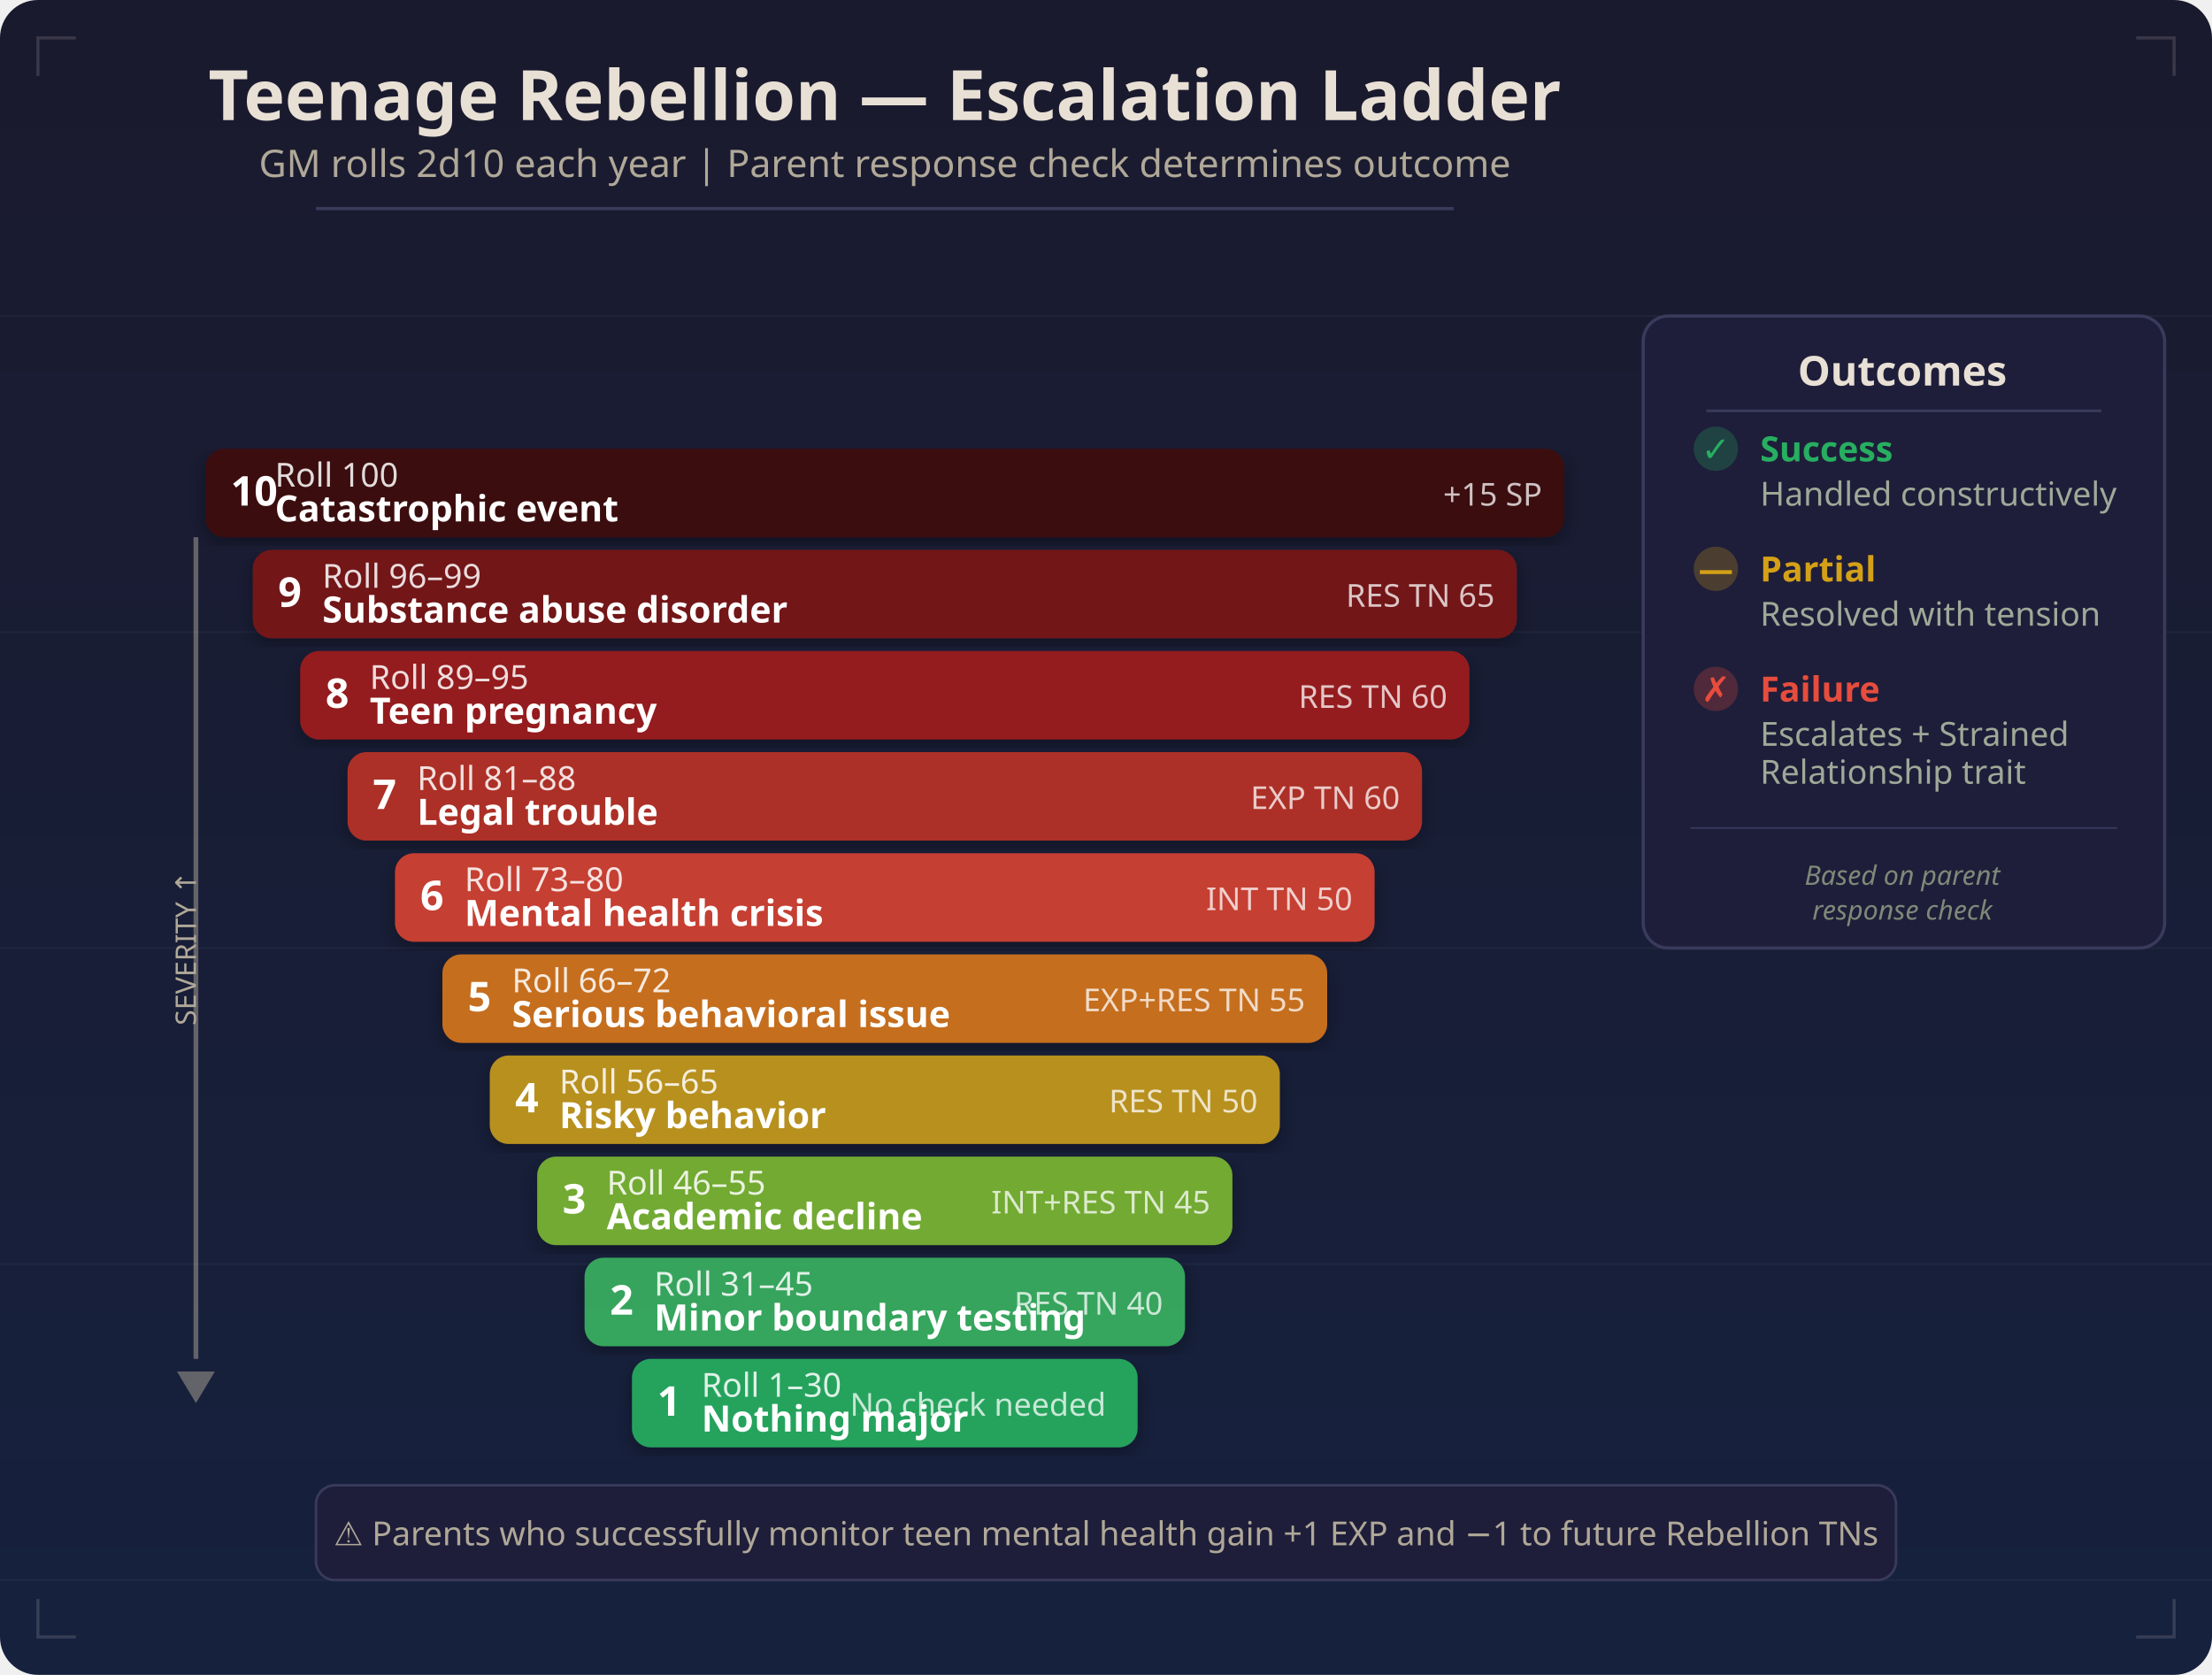
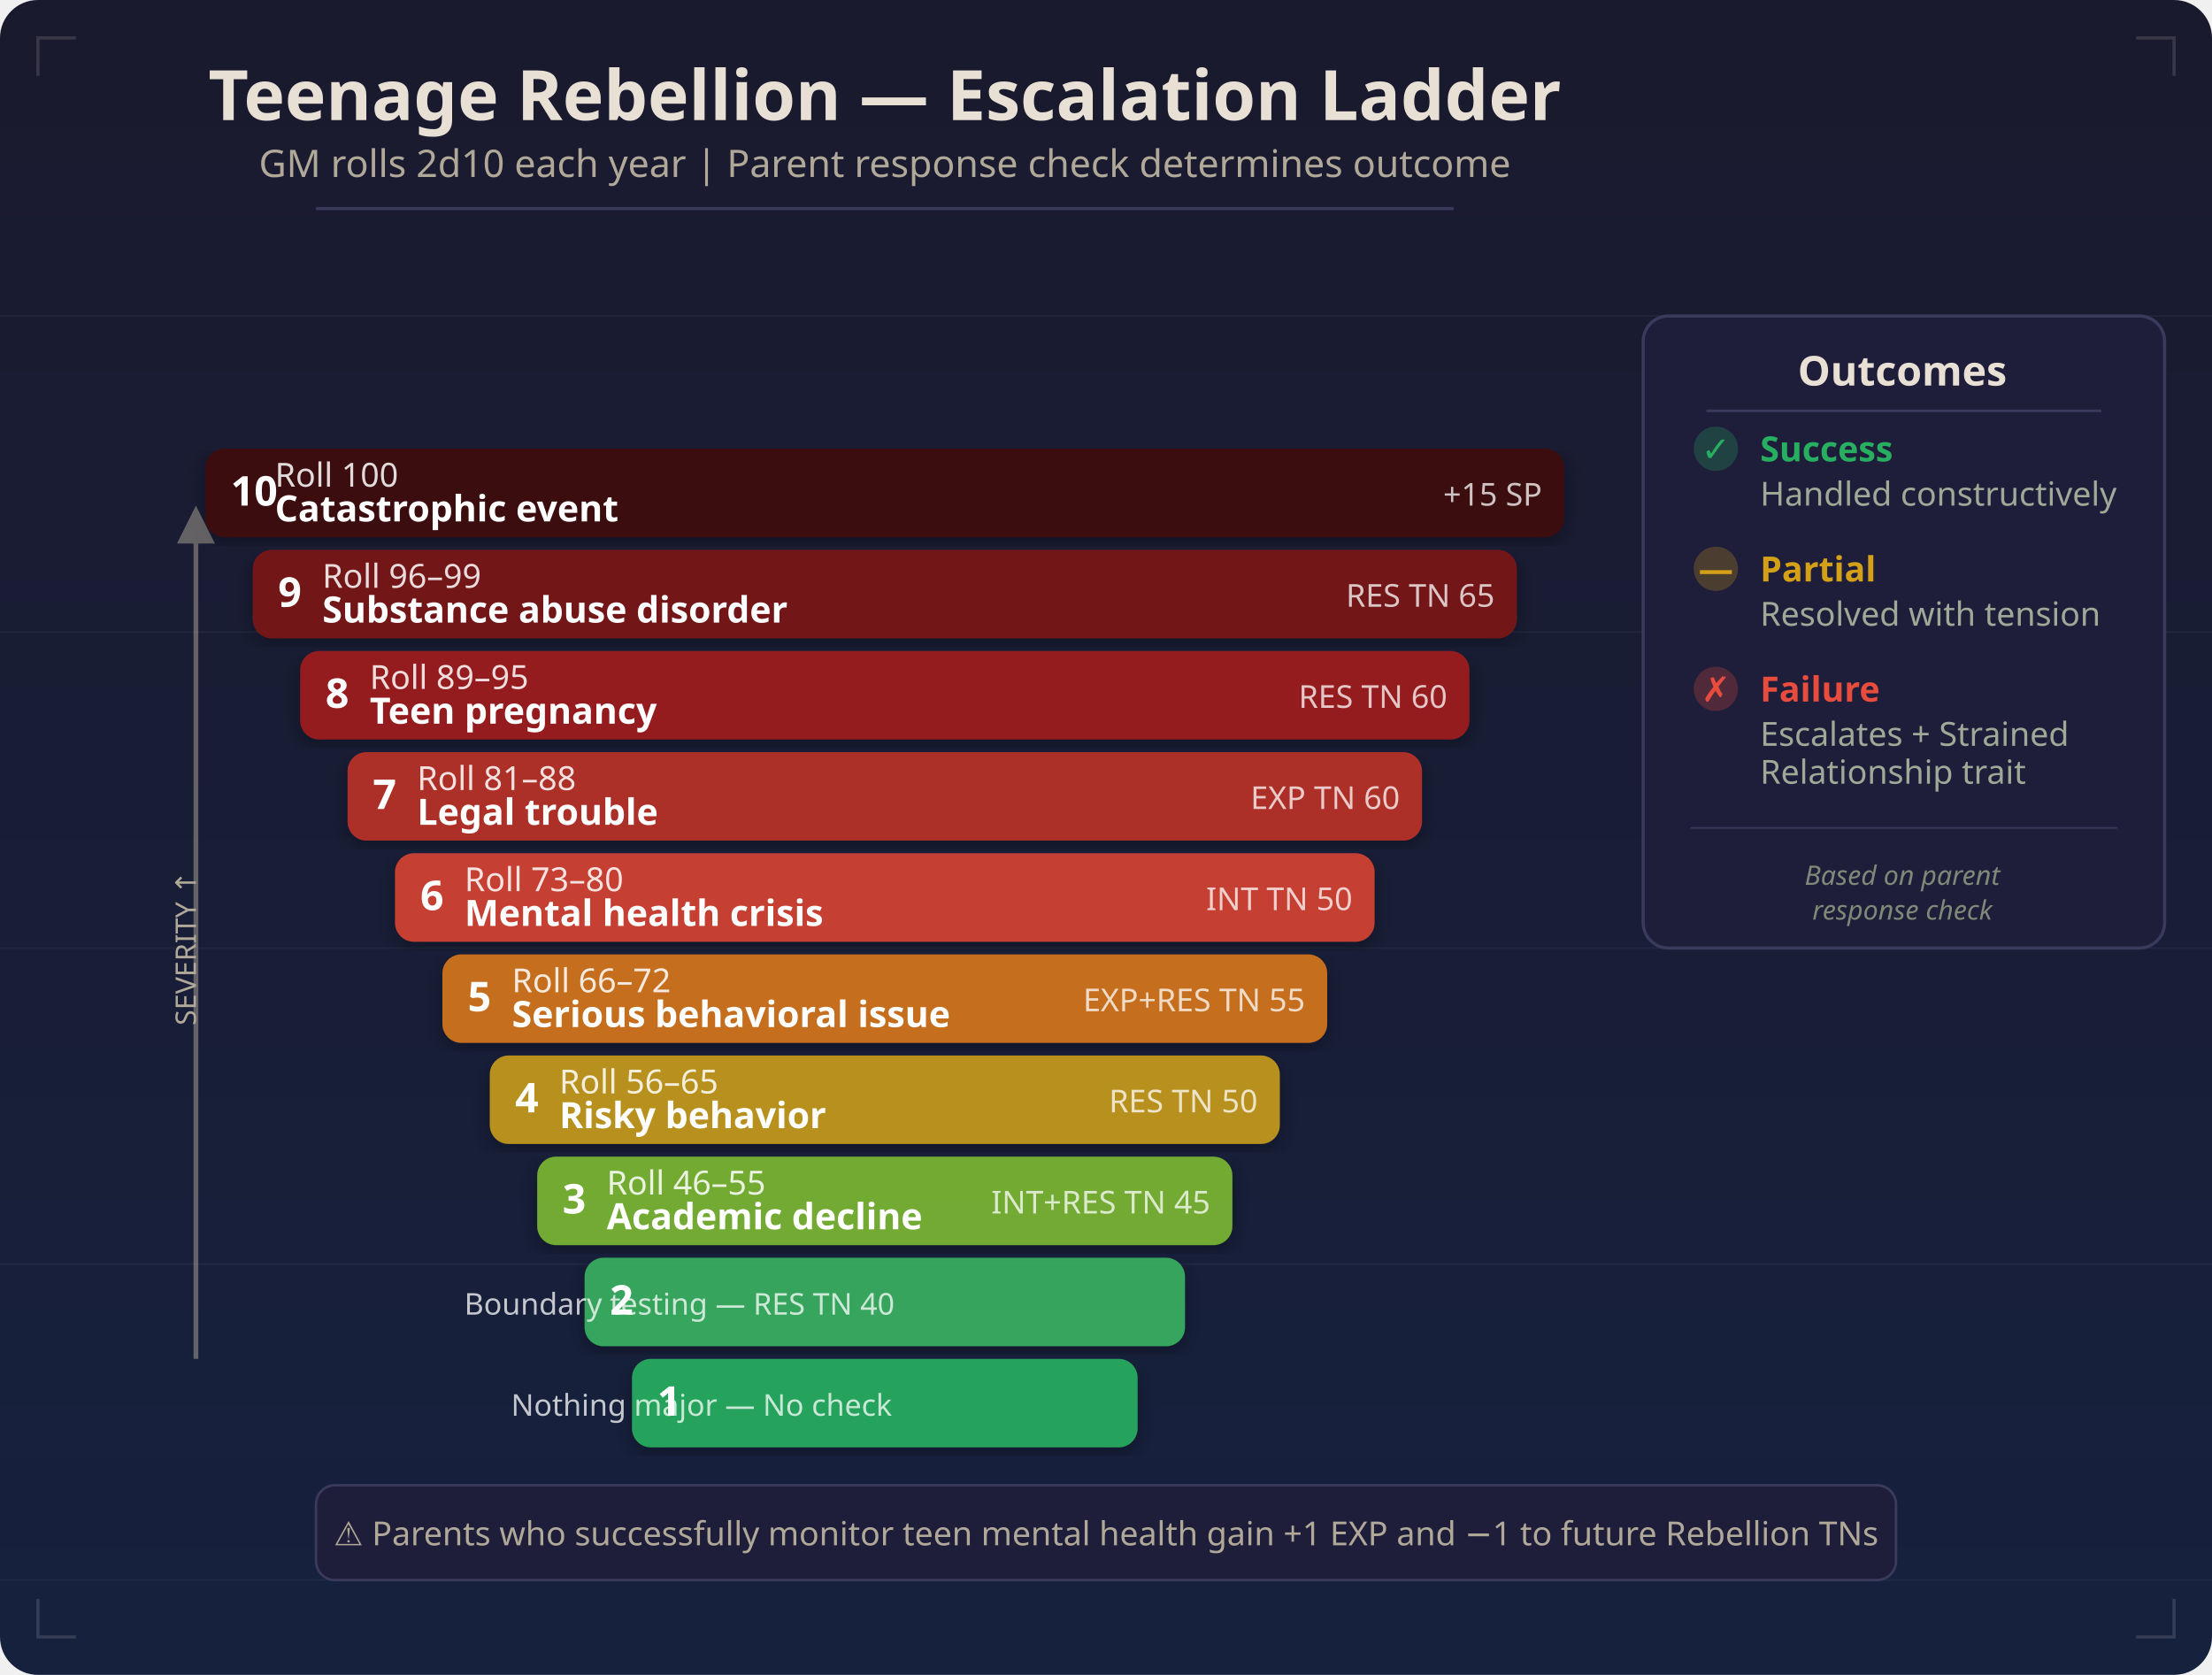
<svg xmlns="http://www.w3.org/2000/svg" viewBox="0 0 700 530" width="700" height="530">
  <defs>
    <style>
      text { font-family: system-ui, sans-serif; }
      .title { font-size: 22px; font-weight: 700; fill: #e8e0d4; }
      .subtitle { font-size: 12px; fill: #b0a898; }
      .level-num { font-size: 13px; font-weight: 700; fill: #fff; }
      .level-desc { font-size: 11.5px; font-weight: 600; fill: #fff; }
      .level-roll { font-size: 10.5px; fill: rgba(255,255,255,0.85); }
      .level-check { font-size: 10px; fill: rgba(255,255,255,0.75); }
+       .level-check-narrow { font-size: 9.5px; fill: rgba(255,255,255,0.75); }
      .outcome-label { font-size: 11px; font-weight: 600; }
      .outcome-text { font-size: 10.5px; }
      .footer { font-size: 10px; fill: #b0a898; }
    </style>
    <linearGradient id="bg" x1="0" y1="0" x2="0" y2="1">
      <stop offset="0%" stop-color="#1a1a2e" />
      <stop offset="100%" stop-color="#16213e" />
    </linearGradient>
    <filter id="shadow" x="-5%" y="-5%" width="110%" height="115%">
      <feDropShadow dx="0" dy="2" stdDeviation="3" flood-color="#000" flood-opacity="0.35" />
-     </filter>
-     <filter id="glow" x="-10%" y="-10%" width="120%" height="120%">
-       <feGaussianBlur stdDeviation="4" result="blur" />
-       <feMerge>
-         <feMergeNode in="blur" />
-         <feMergeNode in="SourceGraphic" />
-       </feMerge>
    </filter>
  </defs>
  <rect width="700" height="530" rx="12" fill="url(#bg)" />
  <g opacity="0.04" stroke="#fff" stroke-width="0.5">
    <line x1="0" y1="100" x2="700" y2="100" />
    <line x1="0" y1="200" x2="700" y2="200" />
    <line x1="0" y1="300" x2="700" y2="300" />
    <line x1="0" y1="400" x2="700" y2="400" />
    <line x1="0" y1="500" x2="700" y2="500" />
  </g>
  <text x="280" y="38" text-anchor="middle" class="title">Teenage Rebellion — Escalation Ladder</text>
  <text x="280" y="56" text-anchor="middle" class="subtitle">GM rolls 2d10 each year  |  Parent response check determines outcome</text>
  <line x1="100" y1="66" x2="460" y2="66" stroke="#3a3a5c" stroke-width="1" />
  <rect x="200" y="430" width="160" height="28" rx="6" fill="#27ae60" filter="url(#shadow)" opacity="0.92" />
  <text x="208" y="448" class="level-num">1</text>
-   <text x="222" y="442" class="level-roll">Roll 1–30</text>
-   <text x="222" y="453" class="level-desc">Nothing major</text>
-   <text x="350" y="448" class="level-check" text-anchor="end">No check needed</text>
+   <text x="222" y="448" class="level-check-narrow" text-anchor="middle">Nothing major — No check</text>
  <rect x="185" y="398" width="190" height="28" rx="6" fill="#38b060" filter="url(#shadow)" opacity="0.92" />
  <text x="193" y="416" class="level-num">2</text>
-   <text x="207" y="410" class="level-roll">Roll 31–45</text>
-   <text x="207" y="421" class="level-desc">Minor boundary testing</text>
-   <text x="368" y="416" class="level-check" text-anchor="end">RES TN 40</text>
+   <text x="215" y="416" class="level-check-narrow" text-anchor="middle">Boundary testing — RES TN 40</text>
  <rect x="170" y="366" width="220" height="28" rx="6" fill="#7ab630" filter="url(#shadow)" opacity="0.92" />
  <text x="178" y="384" class="level-num">3</text>
  <text x="192" y="378" class="level-roll">Roll 46–55</text>
  <text x="192" y="389" class="level-desc">Academic decline</text>
  <text x="383" y="384" class="level-check" text-anchor="end">INT+RES TN 45</text>
  <rect x="155" y="334" width="250" height="28" rx="6" fill="#c49a1a" filter="url(#shadow)" opacity="0.92" />
  <text x="163" y="352" class="level-num">4</text>
  <text x="177" y="346" class="level-roll">Roll 56–65</text>
  <text x="177" y="357" class="level-desc">Risky behavior</text>
  <text x="398" y="352" class="level-check" text-anchor="end">RES TN 50</text>
  <rect x="140" y="302" width="280" height="28" rx="6" fill="#d4751e" filter="url(#shadow)" opacity="0.92" />
  <text x="148" y="320" class="level-num">5</text>
  <text x="162" y="314" class="level-roll">Roll 66–72</text>
  <text x="162" y="325" class="level-desc">Serious behavioral issue</text>
  <text x="413" y="320" class="level-check" text-anchor="end">EXP+RES TN 55</text>
  <rect x="125" y="270" width="310" height="28" rx="6" fill="#d44330" filter="url(#shadow)" opacity="0.92" />
  <text x="133" y="288" class="level-num">6</text>
  <text x="147" y="282" class="level-roll">Roll 73–80</text>
  <text x="147" y="293" class="level-desc">Mental health crisis</text>
  <text x="428" y="288" class="level-check" text-anchor="end">INT TN 50</text>
  <rect x="110" y="238" width="340" height="28" rx="6" fill="#b83228" filter="url(#shadow)" opacity="0.92" />
  <text x="118" y="256" class="level-num">7</text>
  <text x="132" y="250" class="level-roll">Roll 81–88</text>
  <text x="132" y="261" class="level-desc">Legal trouble</text>
  <text x="443" y="256" class="level-check" text-anchor="end">EXP TN 60</text>
  <rect x="95" y="206" width="370" height="28" rx="6" fill="#9e1e1e" filter="url(#shadow)" opacity="0.92" />
  <text x="103" y="224" class="level-num">8</text>
  <text x="117" y="218" class="level-roll">Roll 89–95</text>
  <text x="117" y="229" class="level-desc">Teen pregnancy</text>
  <text x="458" y="224" class="level-check" text-anchor="end">RES TN 60</text>
  <rect x="80" y="174" width="400" height="28" rx="6" fill="#7a1515" filter="url(#shadow)" opacity="0.92" />
  <text x="88" y="192" class="level-num">9</text>
  <text x="102" y="186" class="level-roll">Roll 96–99</text>
  <text x="102" y="197" class="level-desc">Substance abuse disorder</text>
  <text x="473" y="192" class="level-check" text-anchor="end">RES TN 65</text>
  <rect x="65" y="142" width="430" height="28" rx="6" fill="#3d0c0c" filter="url(#shadow)" opacity="0.95" />
  <text x="73" y="160" class="level-num">10</text>
  <text x="87" y="154" class="level-roll">Roll 100</text>
  <text x="87" y="165" class="level-desc">Catastrophic event</text>
  <text x="488" y="160" class="level-check" text-anchor="end">+15 SP</text>
  <g opacity="0.5" stroke="#b0a898" stroke-width="1.5" fill="none">
-     <path d="M 62 170 L 62 430" />
-     <polygon points="56,434 62,444 68,434" fill="#b0a898" stroke="none" />
+     <path d="M 62 430 L 62 170" />
+     <polygon points="62,160 56,172 68,172" fill="#b0a898" stroke="none" />
  </g>
  <text x="62" y="300" text-anchor="middle" font-size="9" fill="#b0a898" transform="rotate(-90,62,300)">SEVERITY ↑</text>
  <g transform="translate(520, 100)">
    <rect x="0" y="0" width="165" height="200" rx="8" fill="#1e1e3a" stroke="#3a3a5c" stroke-width="1" />
    <text x="82" y="22" text-anchor="middle" font-size="13" font-weight="700" fill="#e8e0d4">Outcomes</text>
    <line x1="20" y1="30" x2="145" y2="30" stroke="#3a3a5c" stroke-width="0.8" />
    <g transform="translate(15, 42)">
      <circle cx="8" cy="0" r="7" fill="#27ae60" opacity="0.25" />
      <text x="8" y="4" text-anchor="middle" font-size="11" fill="#27ae60" font-weight="700">✓</text>
      <text x="22" y="4" class="outcome-label" fill="#27ae60">Success</text>
      <text x="22" y="18" class="outcome-text" fill="#a0a898">Handled constructively</text>
    </g>
    <g transform="translate(15, 80)">
      <circle cx="8" cy="0" r="7" fill="#d4a017" opacity="0.25" />
      <text x="8" y="4" text-anchor="middle" font-size="11" fill="#d4a017" font-weight="700">—</text>
      <text x="22" y="4" class="outcome-label" fill="#d4a017">Partial</text>
      <text x="22" y="18" class="outcome-text" fill="#a0a898">Resolved with tension</text>
    </g>
    <g transform="translate(15, 118)">
      <circle cx="8" cy="0" r="7" fill="#e74c3c" opacity="0.25" />
      <text x="8" y="4" text-anchor="middle" font-size="11" fill="#e74c3c" font-weight="700">✗</text>
      <text x="22" y="4" class="outcome-label" fill="#e74c3c">Failure</text>
      <text x="22" y="18" class="outcome-text" fill="#a0a898">Escalates + Strained</text>
      <text x="22" y="30" class="outcome-text" fill="#a0a898">Relationship trait</text>
    </g>
    <line x1="15" y1="162" x2="150" y2="162" stroke="#3a3a5c" stroke-width="0.5" />
    <text x="82" y="180" text-anchor="middle" font-size="8.5" fill="#808878" font-style="italic">Based on parent</text>
    <text x="82" y="191" text-anchor="middle" font-size="8.5" fill="#808878" font-style="italic">response check</text>
  </g>
  <g transform="translate(100, 470)">
    <rect x="0" y="0" width="500" height="30" rx="6" fill="#1e1e3a" stroke="#3a3a5c" stroke-width="0.8" />
    <text x="250" y="19" text-anchor="middle" font-size="10.5" fill="#b0a898">
      ⚠️ Parents who successfully monitor teen mental health gain +1 EXP and −1 to future Rebellion TNs
    </text>
  </g>
  <g opacity="0.15" stroke="#e8e0d4" stroke-width="1" fill="none">
    <path d="M 12,24 L 12,12 L 24,12" />
    <path d="M 688,24 L 688,12 L 676,12" />
    <path d="M 12,506 L 12,518 L 24,518" />
    <path d="M 688,506 L 688,518 L 676,518" />
  </g>
</svg>
